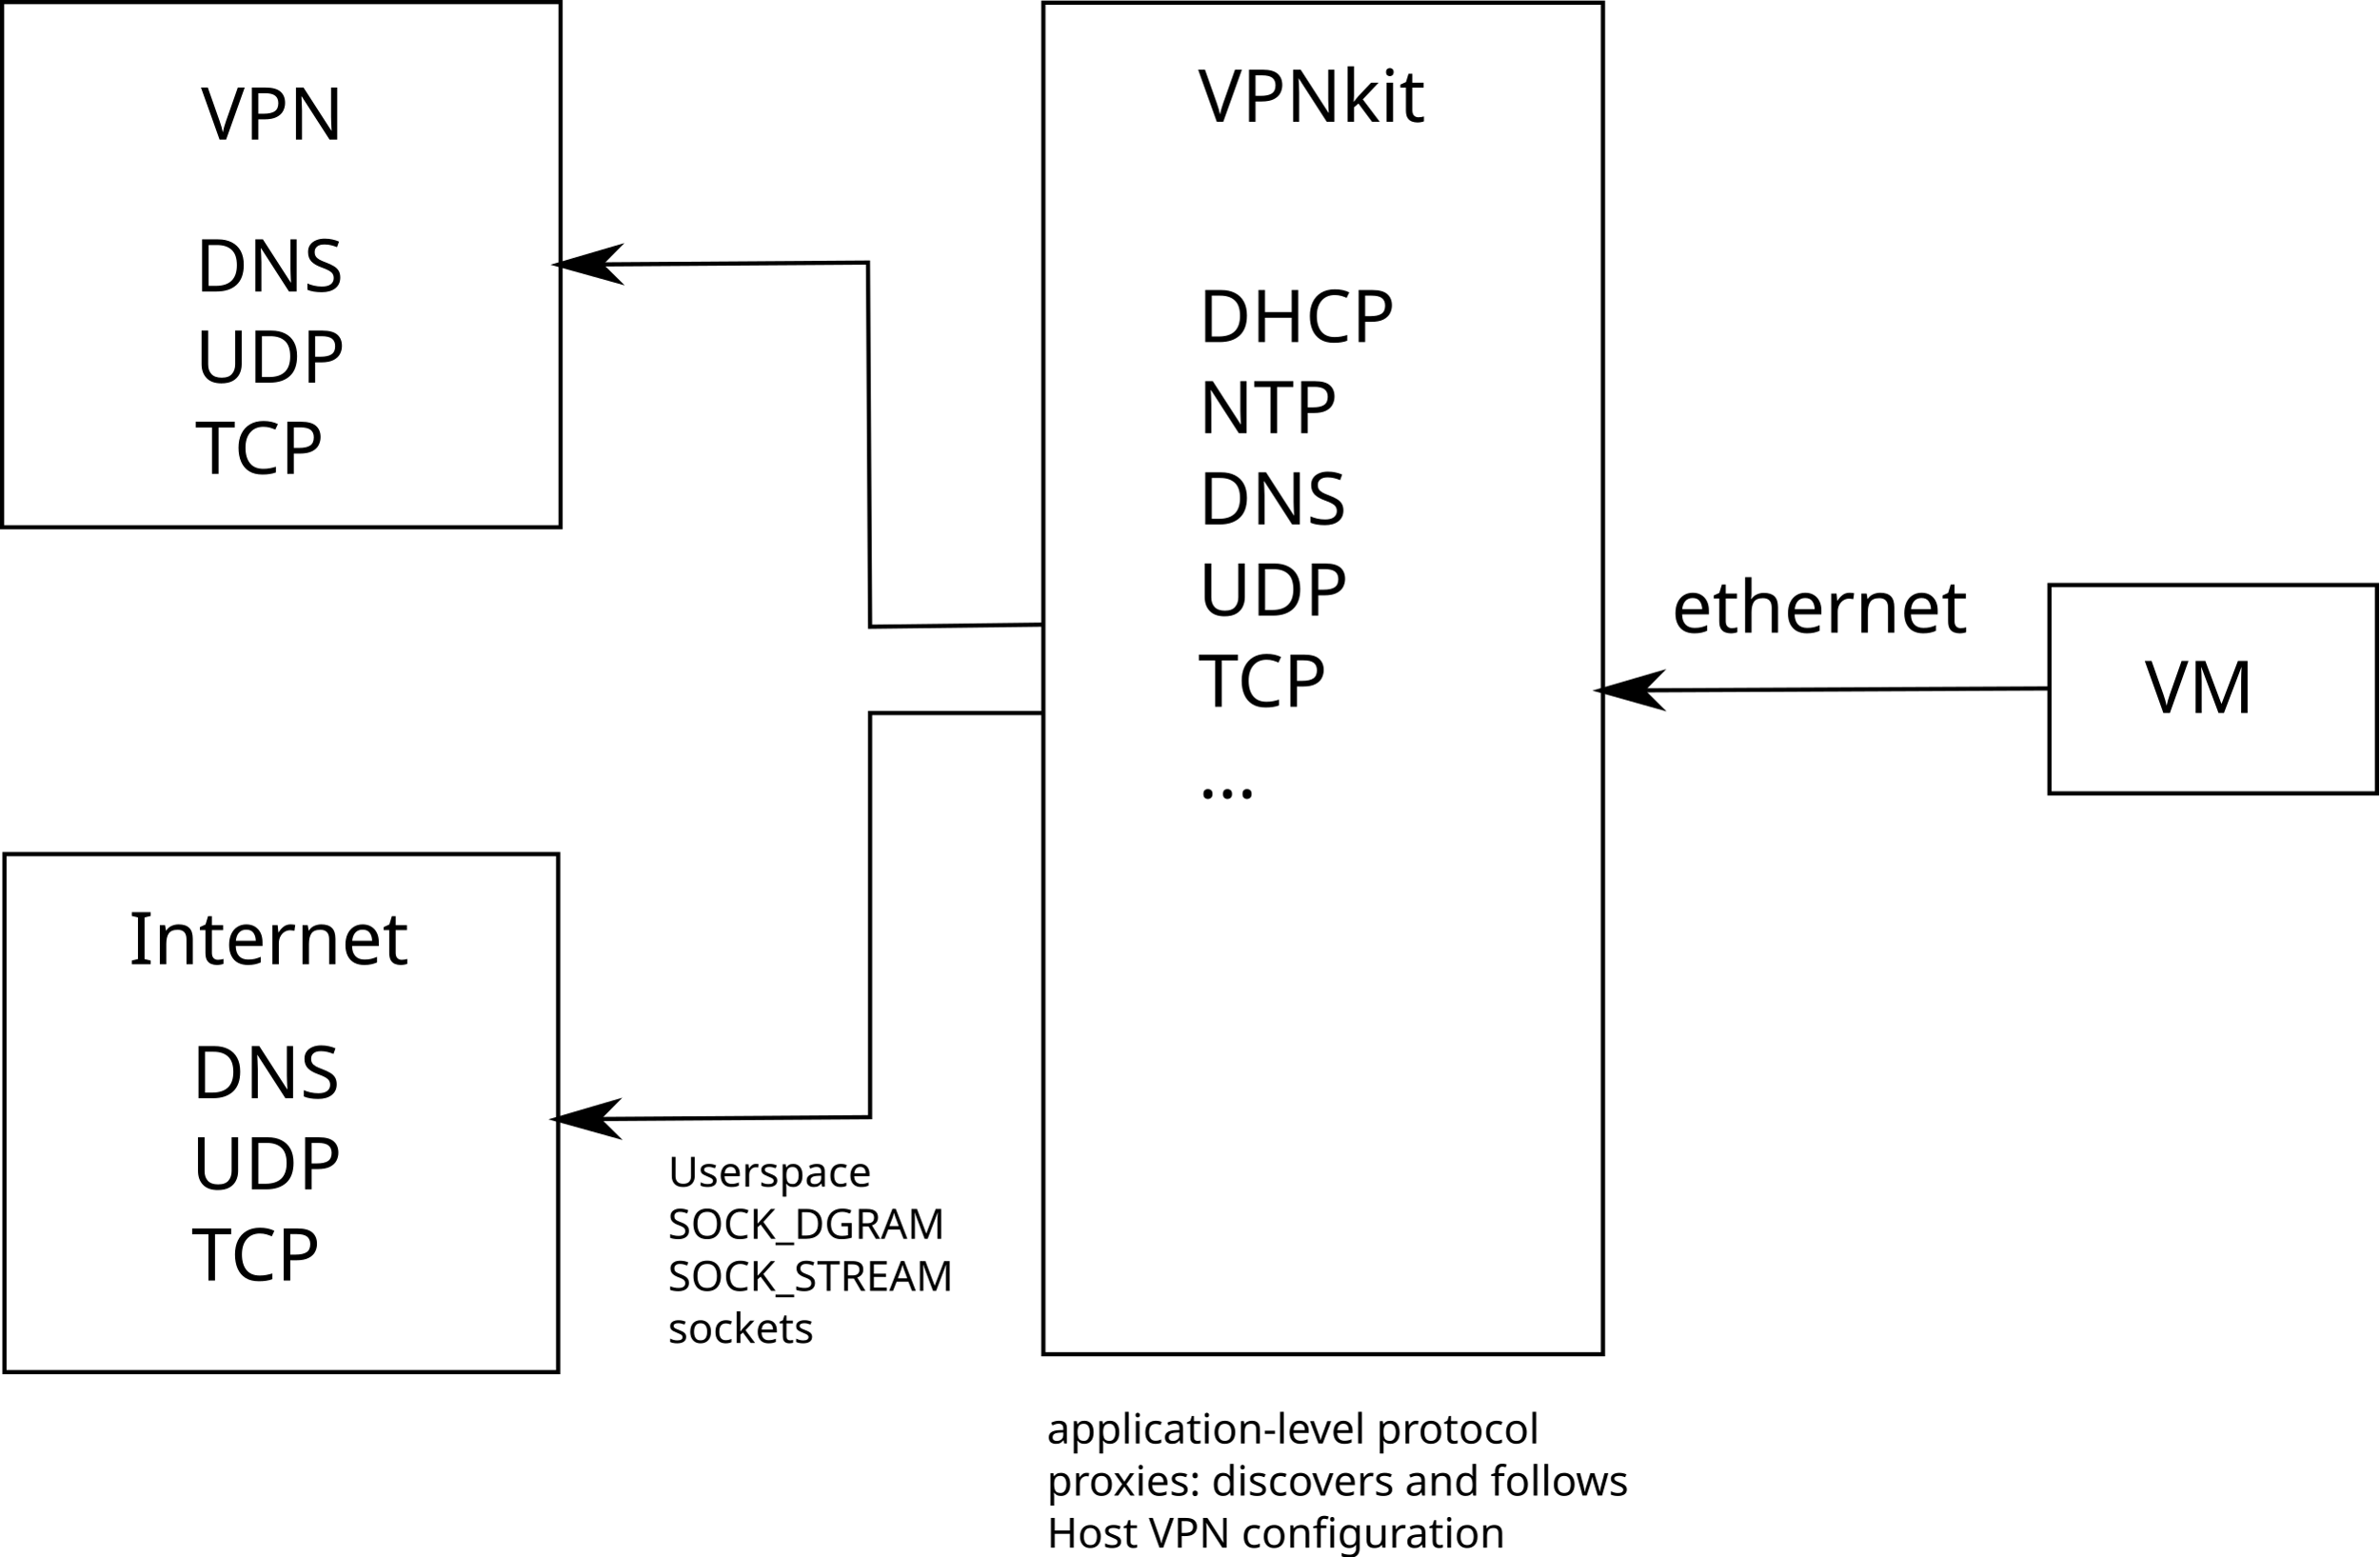
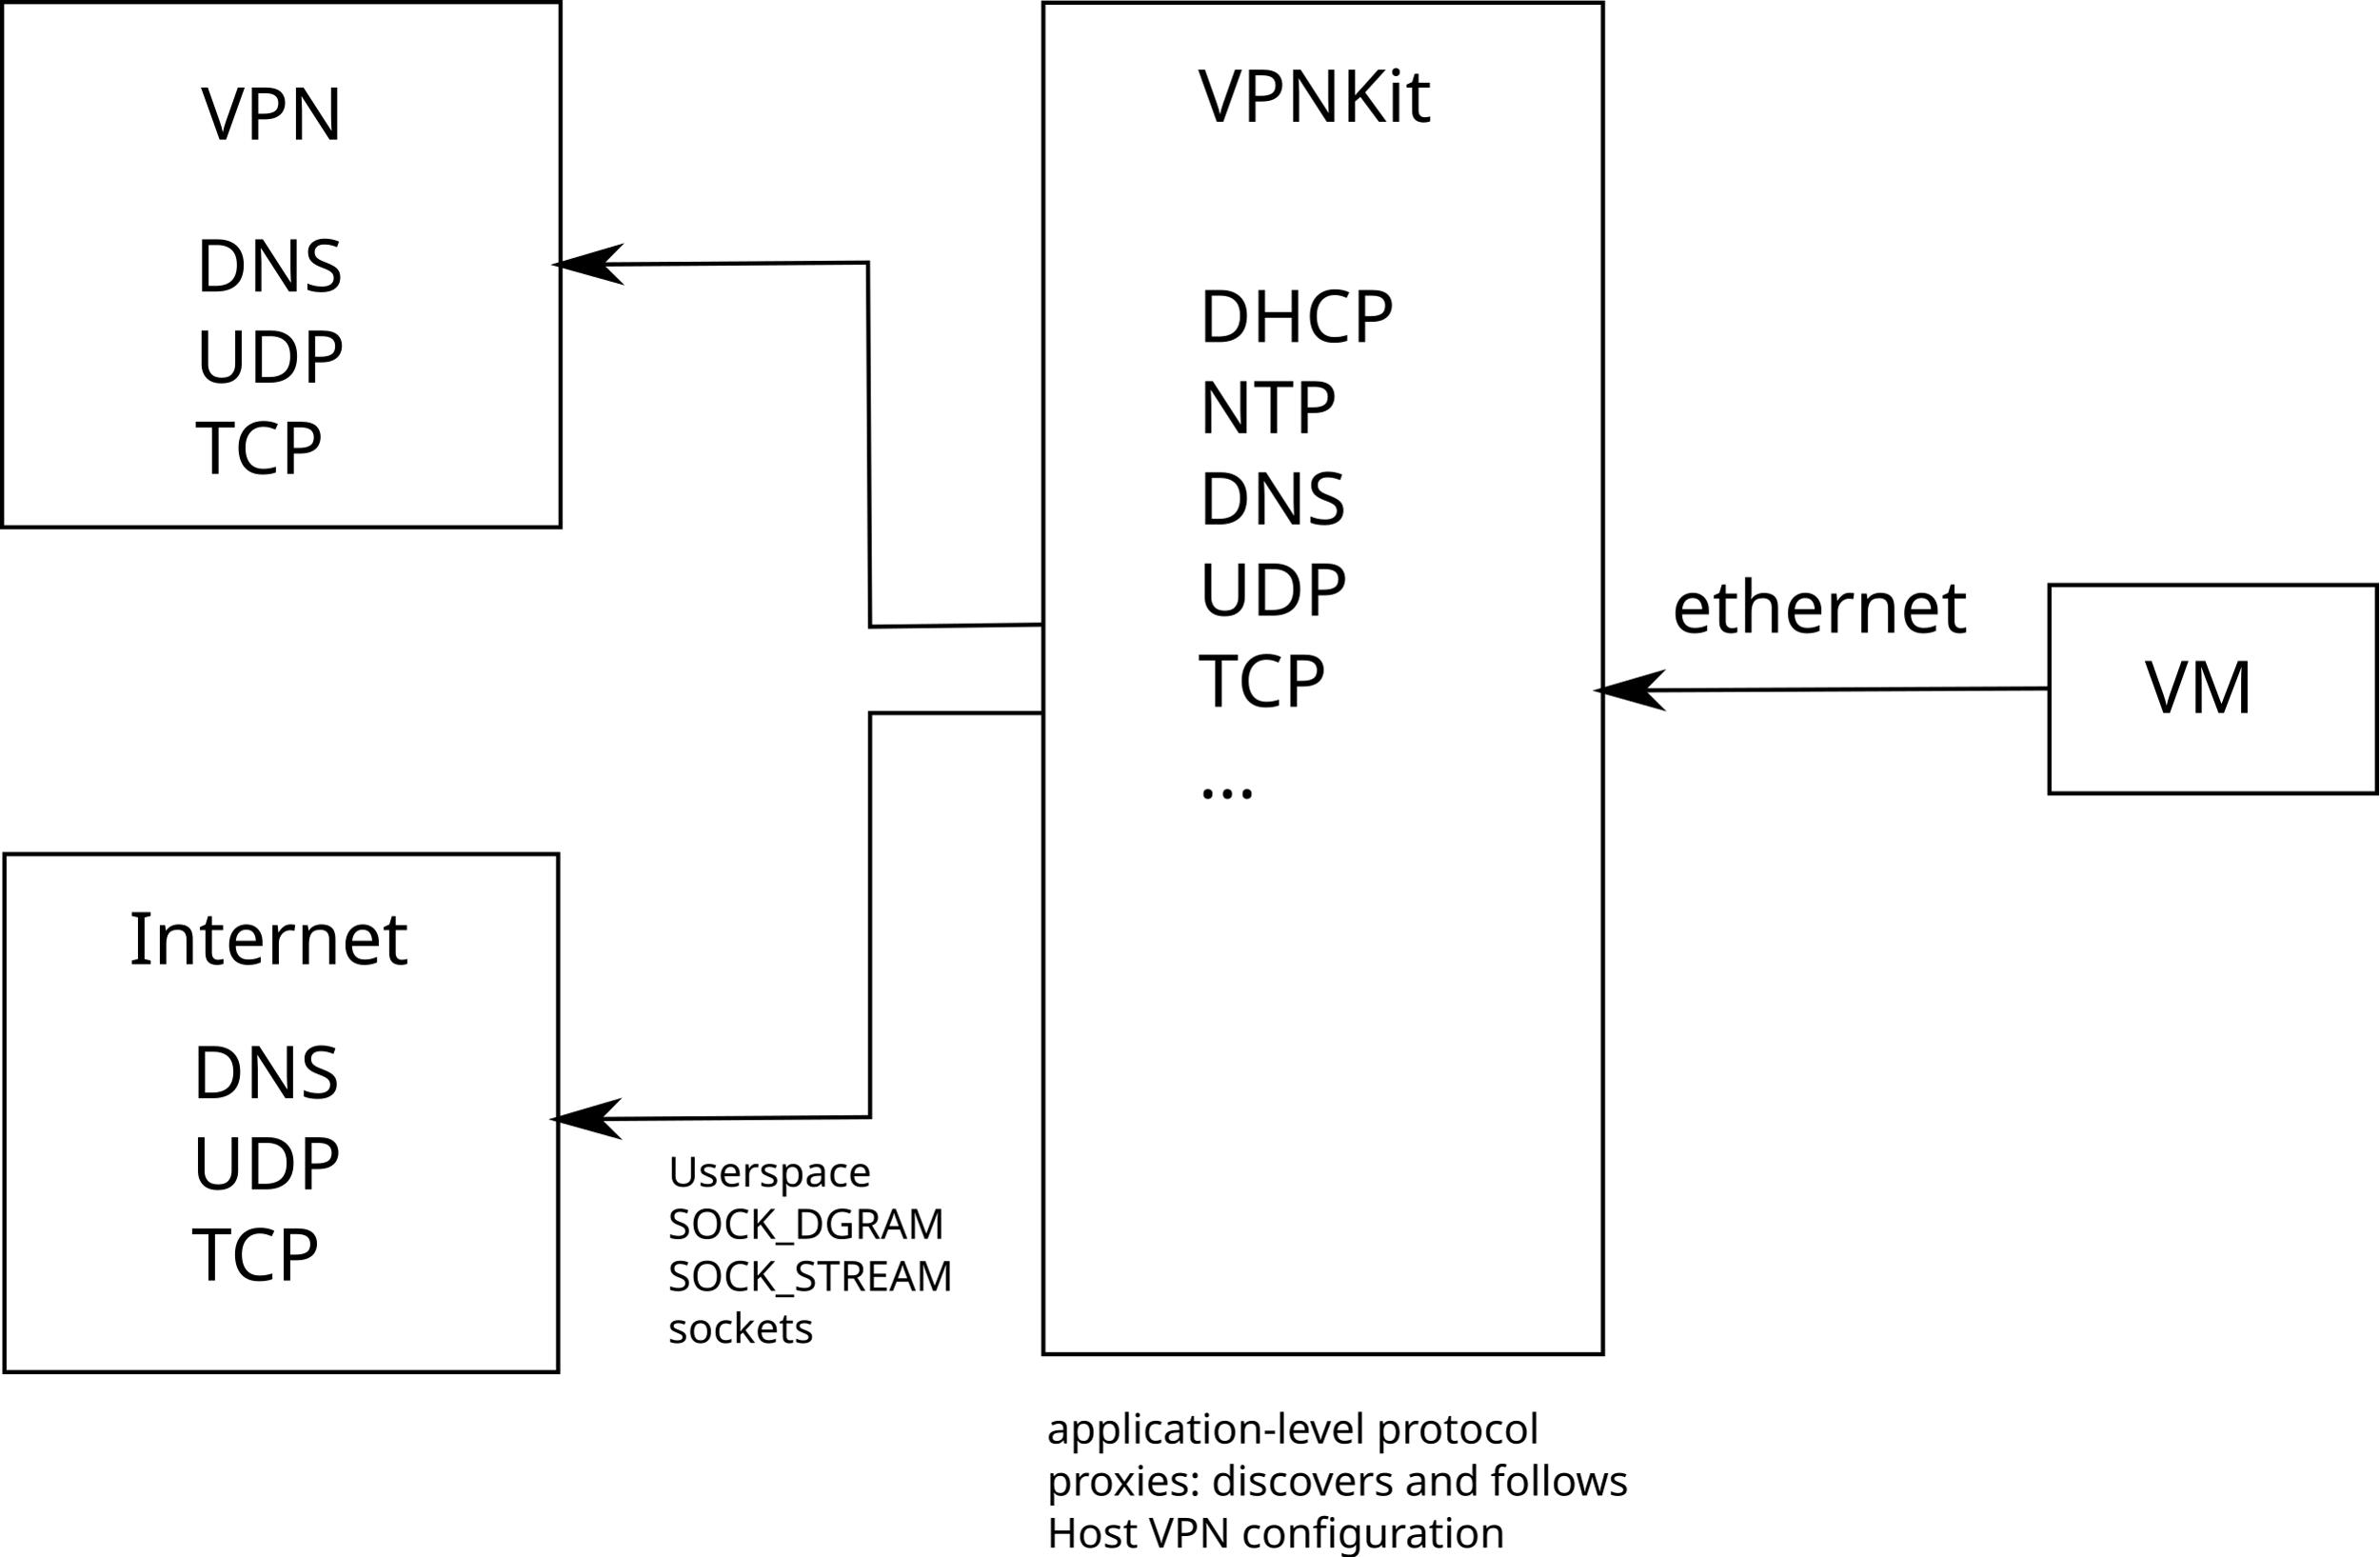
<svg xmlns="http://www.w3.org/2000/svg" width="161.109mm" height="105.387mm" viewBox="0 0 570.857 373.419" id="svg2" version="1.1">
  <defs id="defs4">
    <marker orient="auto" refY="0" refX="0" id="marker5338" style="overflow:visible">
      <path id="path5340" d="M 0,0 5,-5 -12.5,0 5,5 0,0 Z" style="fill:#000000;fill-opacity:1;fill-rule:evenodd;stroke:#000000;stroke-width:1pt;stroke-opacity:1" transform="matrix(-0.8,0,0,-0.8,-10,0)" />
    </marker>
    <marker style="overflow:visible" id="marker5298" refX="0" refY="0" orient="auto">
      <path transform="matrix(-0.8,0,0,-0.8,-10,0)" style="fill:#000000;fill-opacity:1;fill-rule:evenodd;stroke:#000000;stroke-width:1pt;stroke-opacity:1" d="M 0,0 5,-5 -12.5,0 5,5 0,0 Z" id="path5300" />
    </marker>
    <marker orient="auto" refY="0" refX="0" id="Arrow1Lstart" style="overflow:visible">
      <path id="path4990" d="M 0,0 5,-5 -12.5,0 5,5 0,0 Z" style="fill:#000000;fill-opacity:1;fill-rule:evenodd;stroke:#000000;stroke-width:1pt;stroke-opacity:1" transform="matrix(0.8,0,0,0.8,10,0)" />
    </marker>
    <marker orient="auto" refY="0" refX="0" id="Arrow1Lend" style="overflow:visible">
      <path id="path4993" d="M 0,0 5,-5 -12.5,0 5,5 0,0 Z" style="fill:#000000;fill-opacity:1;fill-rule:evenodd;stroke:#000000;stroke-width:1pt;stroke-opacity:1" transform="matrix(-0.8,0,0,-0.8,-10,0)" />
    </marker>
  </defs>
  <g id="layer1" transform="translate(-167.5,-64.5765)">
    <rect id="rect3342" width="78.571" height="50" x="659.286" y="204.934" style="fill:none;fill-opacity:1;stroke:#000000;stroke-opacity:1" />
    <text xml:space="preserve" style="font-style:normal;font-weight:normal;font-size:40px;line-height:125%;font-family:sans-serif;letter-spacing:0px;word-spacing:0px;fill:#000000;fill-opacity:1;stroke:none;stroke-width:1px;stroke-linecap:butt;stroke-linejoin:miter;stroke-opacity:1" x="568.571" y="216.362" id="text4165">
      <tspan id="tspan4167" x="568.571" y="216.362" style="font-size:17.5px">ethernet</tspan>
    </text>
    <text xml:space="preserve" style="font-style:normal;font-weight:normal;font-size:40px;line-height:125%;font-family:sans-serif;letter-spacing:0px;word-spacing:0px;fill:#000000;fill-opacity:1;stroke:none;stroke-width:1px;stroke-linecap:butt;stroke-linejoin:miter;stroke-opacity:1" x="682.143" y="235.648" id="text4169">
      <tspan id="tspan4171" x="682.143" y="235.648" style="font-size:17.5px">VM</tspan>
    </text>
    <text xml:space="preserve" style="font-style:normal;font-weight:normal;font-size:17.5px;line-height:125%;font-family:sans-serif;letter-spacing:0px;word-spacing:0px;fill:#000000;fill-opacity:1;stroke:none;stroke-width:1px;stroke-linecap:butt;stroke-linejoin:miter;stroke-opacity:1" x="455" y="146.648" id="text4193">
      <tspan id="tspan4195" x="455" y="146.648">DHCP</tspan>
      <tspan x="455" y="168.523" id="tspan4245">NTP</tspan>
      <tspan x="455" y="190.398" id="tspan4247">DNS</tspan>
      <tspan x="455" y="212.273" id="tspan4249">UDP</tspan>
      <tspan x="455" y="234.148" id="tspan4251">TCP</tspan>
      <tspan x="455" y="256.023" id="tspan4253">...</tspan>
    </text>
    <text xml:space="preserve" style="font-style:normal;font-weight:normal;font-size:17.5px;line-height:125%;font-family:sans-serif;letter-spacing:0px;word-spacing:0px;fill:#000000;fill-opacity:1;stroke:none;stroke-width:1px;stroke-linecap:butt;stroke-linejoin:miter;stroke-opacity:1" x="455" y="93.791" id="text4229">
-       <tspan id="tspan4231" x="455" y="93.791">VPNkit</tspan>
+       <tspan id="tspan4231" x="455" y="93.791">VPNKit</tspan>
    </text>
    <rect style="fill:none;fill-opacity:1;stroke:#000000;stroke-opacity:1" id="rect4233" width="134.286" height="324.286" x="417.857" y="65.219" />
    <text xml:space="preserve" style="font-style:normal;font-weight:normal;font-size:17.5px;line-height:125%;font-family:sans-serif;letter-spacing:0px;word-spacing:0px;fill:#000000;fill-opacity:1;stroke:none;stroke-width:1px;stroke-linecap:butt;stroke-linejoin:miter;stroke-opacity:1" x="215.714" y="98.076" id="text4235">
      <tspan id="tspan4237" x="215.714" y="98.076">VPN</tspan>
    </text>
    <text xml:space="preserve" style="font-style:normal;font-weight:normal;font-size:17.5px;line-height:125%;font-family:sans-serif;letter-spacing:0px;word-spacing:0px;fill:#000000;fill-opacity:1;stroke:none;stroke-width:1px;stroke-linecap:butt;stroke-linejoin:miter;stroke-opacity:1" x="214.286" y="134.505" id="text4239">
      <tspan id="tspan4241" x="214.286" y="134.505">DNS</tspan>
      <tspan x="214.286" y="156.38" id="tspan4255">UDP</tspan>
      <tspan x="214.286" y="178.255" id="tspan4257">TCP</tspan>
      <tspan x="214.286" y="200.13" id="tspan4243" />
    </text>
    <text xml:space="preserve" style="font-style:normal;font-weight:normal;font-size:17.5px;line-height:125%;font-family:sans-serif;letter-spacing:0px;word-spacing:0px;fill:#000000;fill-opacity:1;stroke:none;stroke-width:1px;stroke-linecap:butt;stroke-linejoin:miter;stroke-opacity:1" x="198.429" y="295.934" id="text4259">
      <tspan id="tspan4261" x="198.429" y="295.934">Internet</tspan>
    </text>
    <text xml:space="preserve" style="font-style:normal;font-weight:normal;font-size:17.5px;line-height:125%;font-family:sans-serif;letter-spacing:0px;word-spacing:0px;fill:#000000;fill-opacity:1;stroke:none;stroke-width:1px;stroke-linecap:butt;stroke-linejoin:miter;stroke-opacity:1" x="213.429" y="328.076" id="text4263">
      <tspan id="tspan4265" x="213.429" y="328.076">DNS</tspan>
      <tspan x="213.429" y="349.951" id="tspan4267">UDP</tspan>
      <tspan x="213.429" y="371.826" id="tspan4269">TCP</tspan>
    </text>
    <rect style="fill:none;fill-opacity:1;stroke:#000000;stroke-opacity:1" id="rect4271" width="132.857" height="124.286" x="168.571" y="269.505" />
    <rect style="fill:none;fill-opacity:1;stroke:#000000;stroke-opacity:1" id="rect4293" width="134" height="126" x="168" y="65.076" />
    <path style="fill:none;fill-rule:evenodd;stroke:#000000;stroke-width:1px;stroke-linecap:butt;stroke-linejoin:miter;stroke-opacity:1;marker-end:url(#marker5338)" d="m 659.125,229.753 -107.581,0.505" id="path4980" />
    <path style="fill:none;fill-rule:evenodd;stroke:#000000;stroke-width:1px;stroke-linecap:butt;stroke-linejoin:miter;stroke-opacity:1;marker-end:url(#marker5298)" d="m 417.698,214.441 -41.416,0.505 -0.505,-87.378 -74.246,0.505" id="path4982" />
    <path style="fill:none;fill-rule:evenodd;stroke:#000000;stroke-width:1px;stroke-linecap:butt;stroke-linejoin:miter;stroke-opacity:1;marker-end:url(#Arrow1Lend)" d="m 417.698,235.654 -41.416,0 0,96.975 -75.256,0.505" id="path4984" />
    <text xml:space="preserve" style="font-style:normal;font-weight:normal;font-size:17.5px;line-height:125%;font-family:sans-serif;letter-spacing:0px;word-spacing:0px;fill:#000000;fill-opacity:1;stroke:none;stroke-width:1px;stroke-linecap:butt;stroke-linejoin:miter;stroke-opacity:1" x="418.708" y="410.915" id="text5378">
      <tspan x="418.708" y="410.915" id="tspan5382" style="font-size:10px">application-level protocol</tspan>
      <tspan x="418.708" y="423.415" style="font-size:10px" id="tspan5402">proxies: discovers and follows</tspan>
      <tspan x="418.708" y="435.915" style="font-size:10px" id="tspan5406">Host VPN configuration</tspan>
    </text>
    <text xml:space="preserve" style="font-style:normal;font-weight:normal;font-size:17.5px;line-height:125%;font-family:sans-serif;letter-spacing:0px;word-spacing:0px;fill:#000000;fill-opacity:1;stroke:none;stroke-width:1px;stroke-linecap:butt;stroke-linejoin:miter;stroke-opacity:1" x="327.794" y="349.296" id="text5384">
      <tspan x="327.794" y="349.296" style="font-size:10px" id="tspan5392">Userspace</tspan>
      <tspan x="327.794" y="361.796" style="font-size:10px" id="tspan5390">SOCK_DGRAM</tspan>
      <tspan x="327.794" y="374.296" id="tspan5388" style="font-size:10px">SOCK_STREAM</tspan>
      <tspan x="327.794" y="386.796" style="font-size:10px" id="tspan5396">sockets</tspan>
    </text>
  </g>
</svg>
